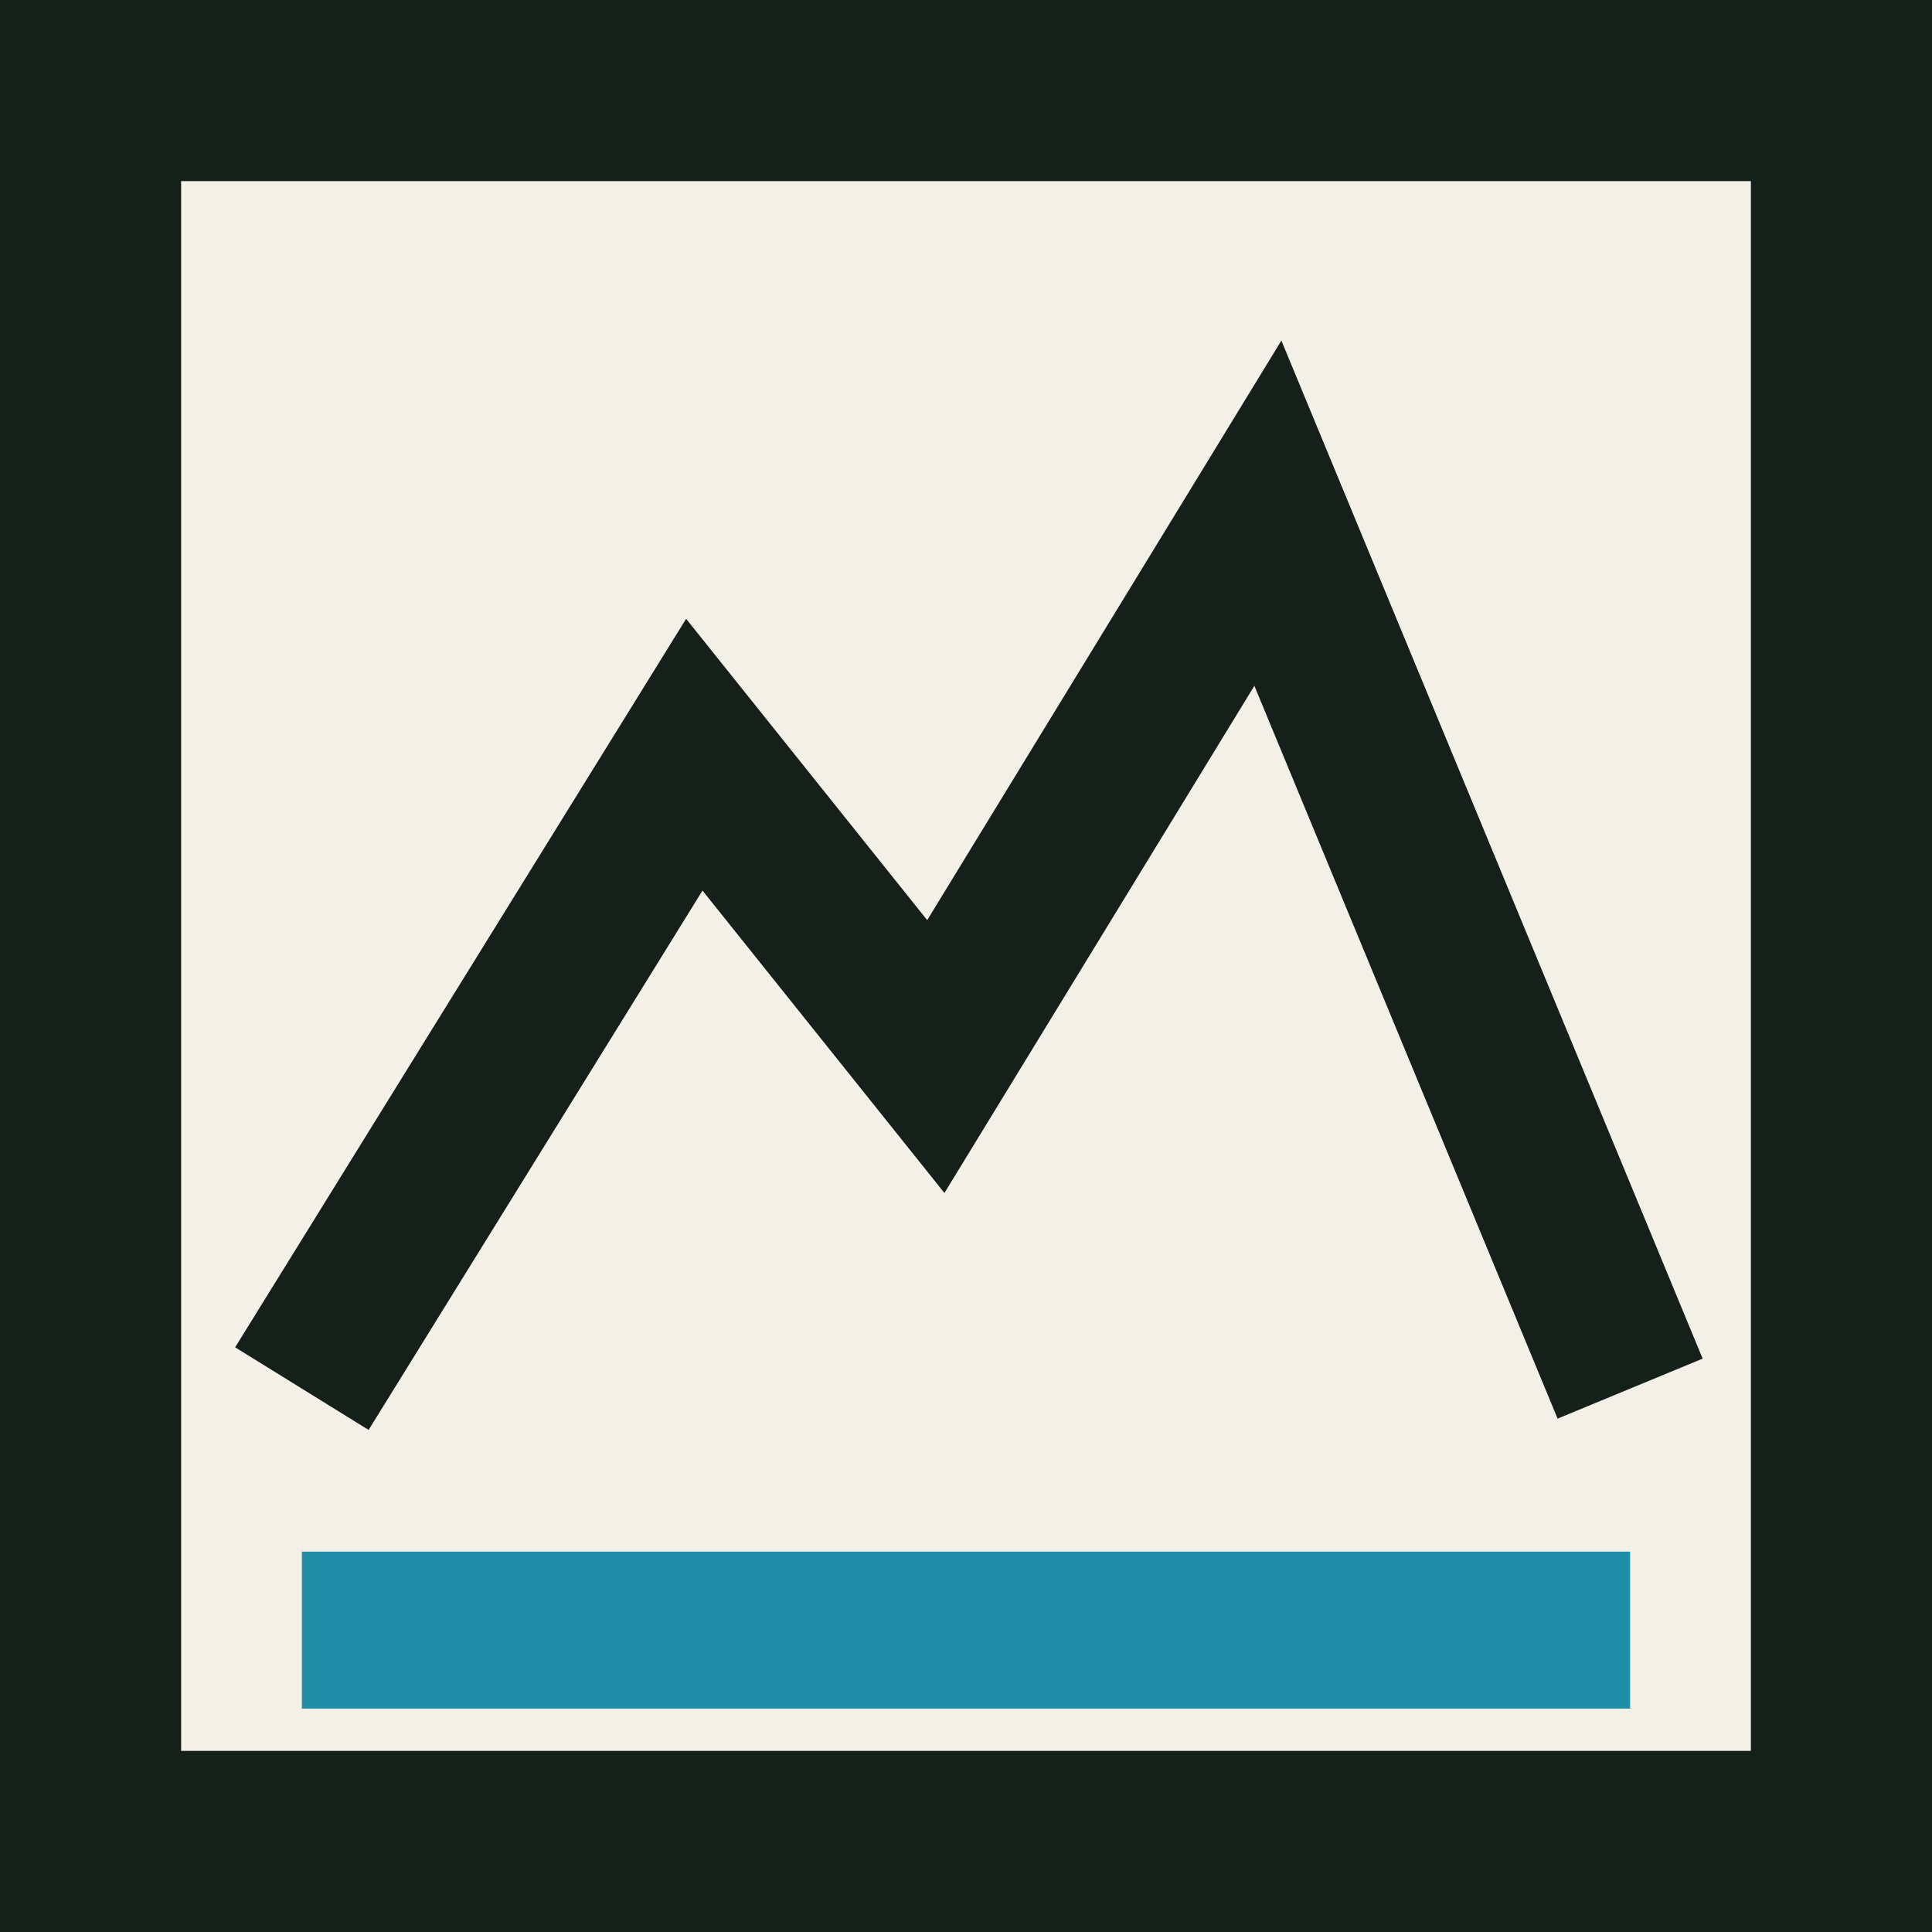
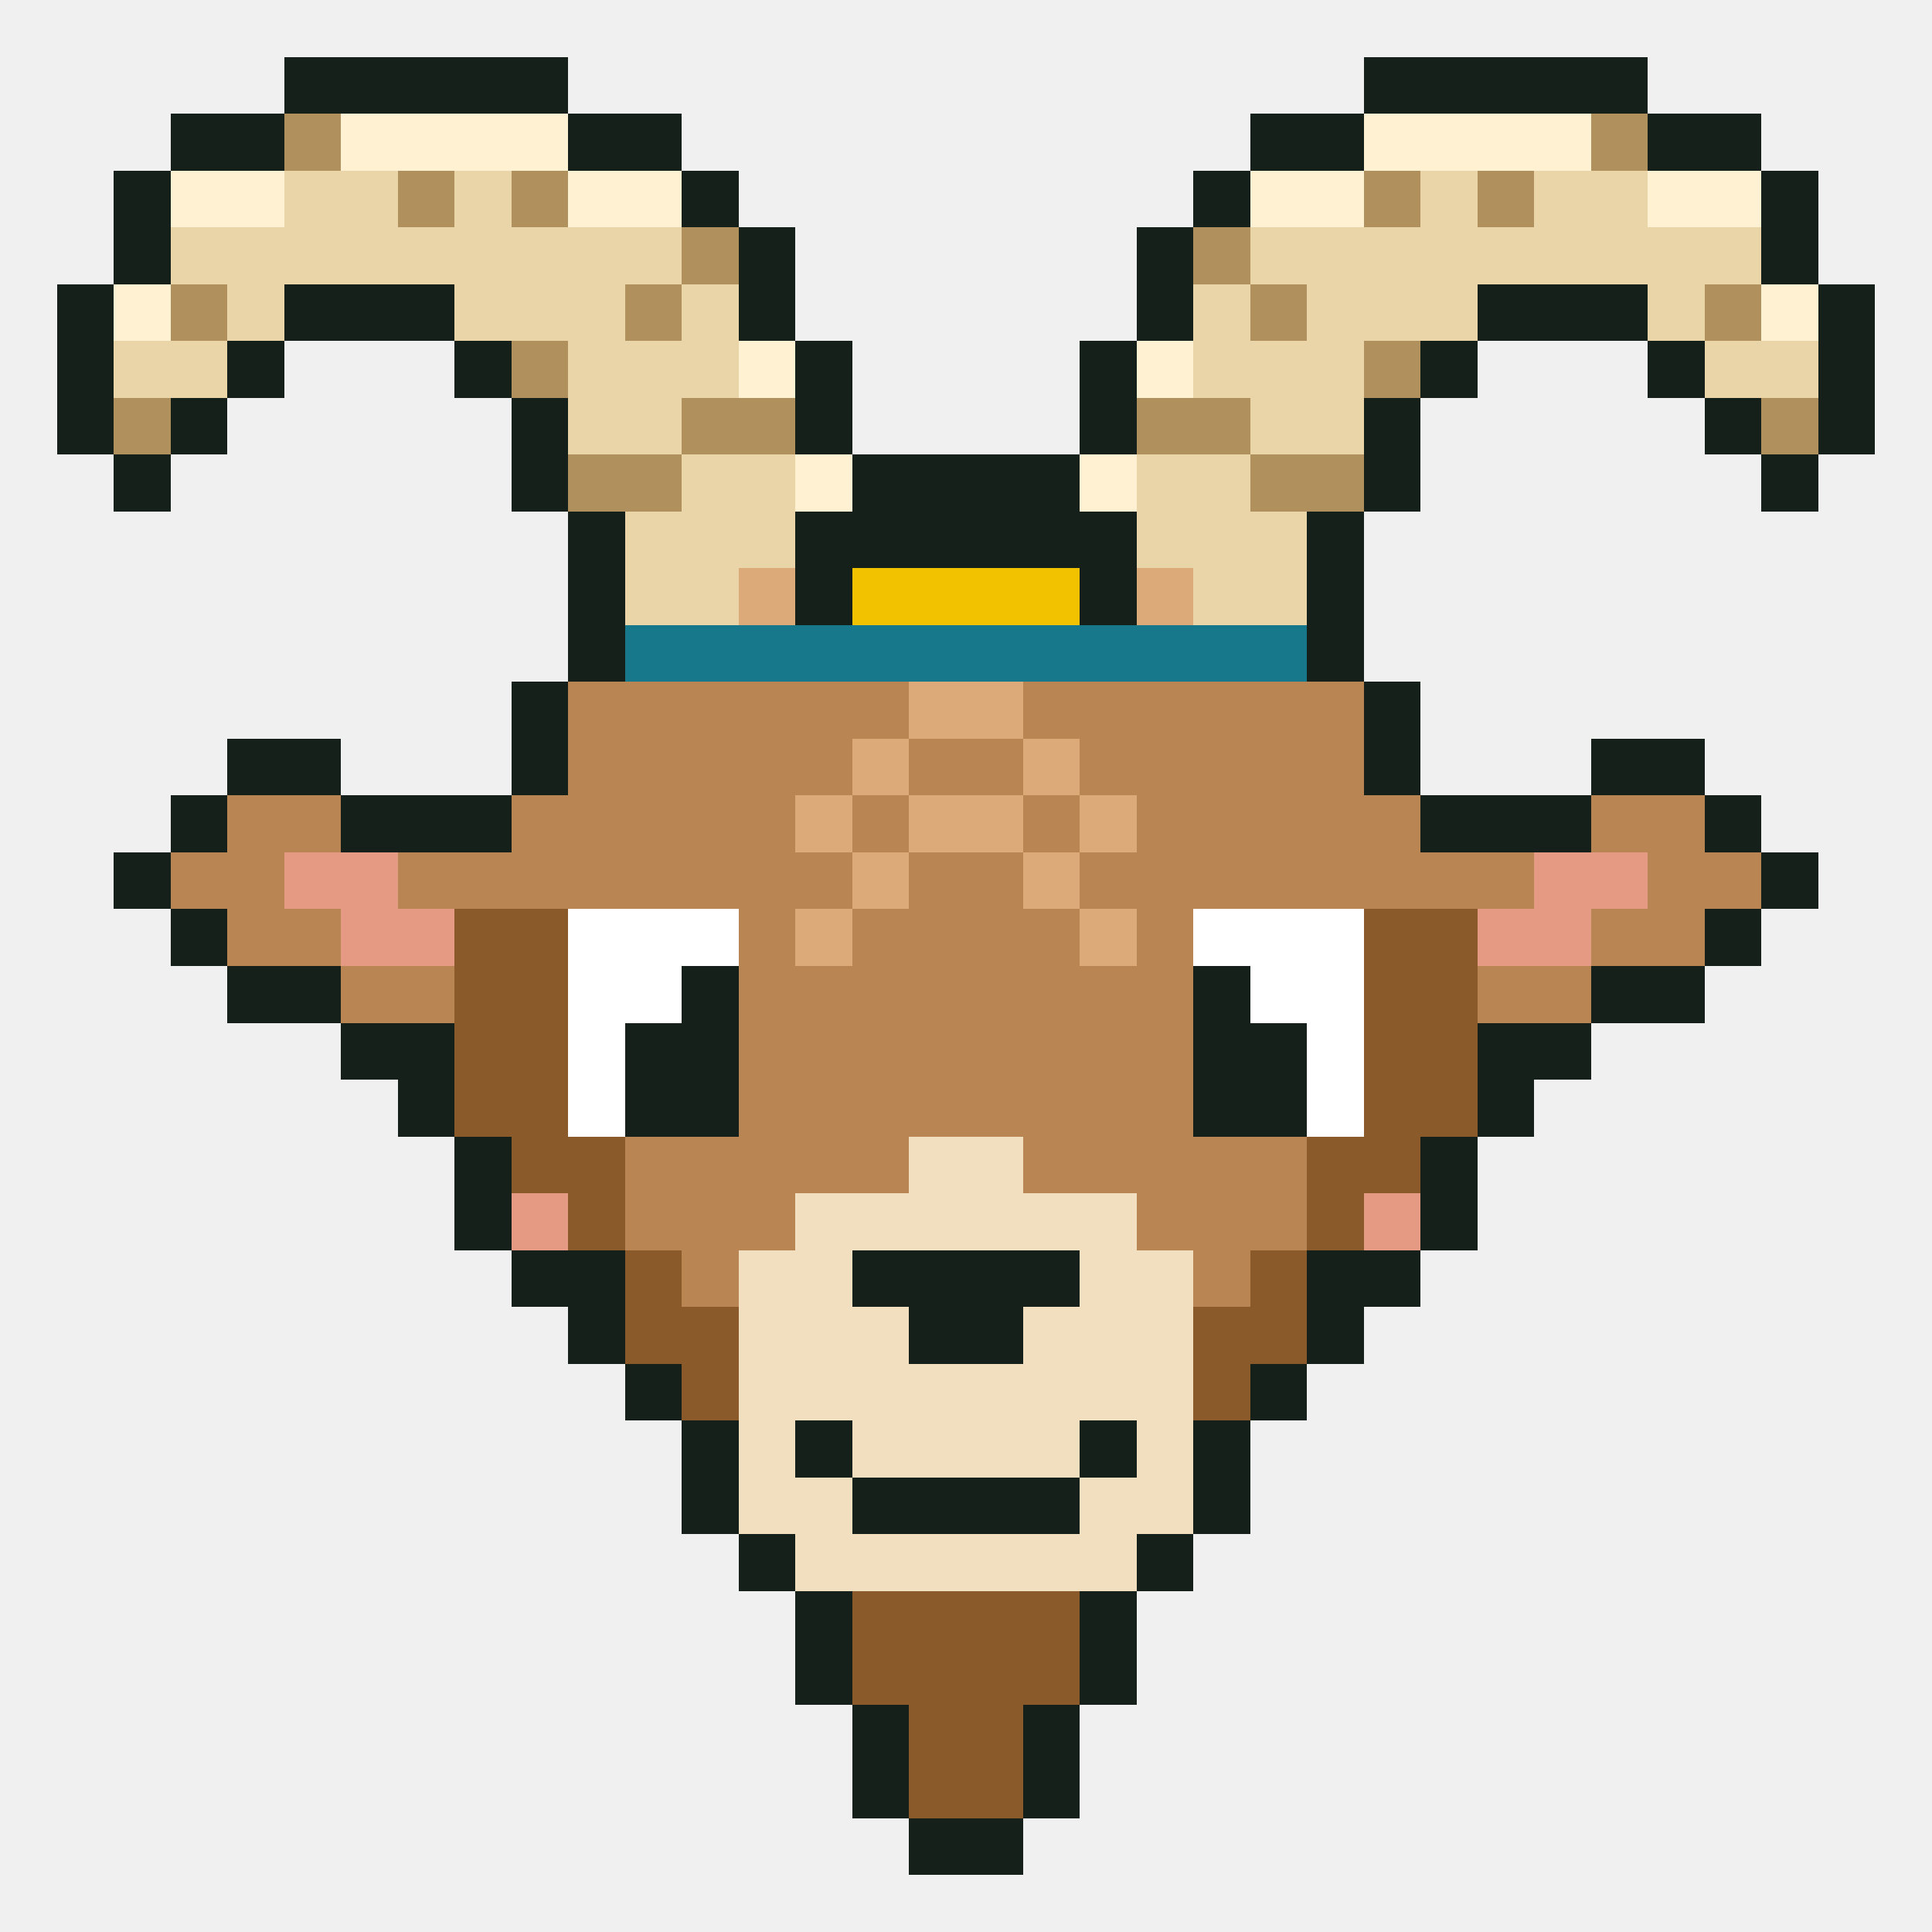
- <svg xmlns="http://www.w3.org/2000/svg" viewBox="0 0 32 32">
-   <rect x="1.5" y="1.5" width="29" height="29" fill="#F3F0E8" stroke="#16201B" stroke-width="3" />
-   <path d="M5 23 L11.5 12.5 L15.5 17.5 L21 8.5 L27 23" fill="none" stroke="#16201B" stroke-width="2.6" stroke-linejoin="miter" />
-   <path d="M5 27 H27" stroke="#1E8FA6" stroke-width="2.6" />
+ <svg xmlns="http://www.w3.org/2000/svg" viewBox="0 0 34 34" shape-rendering="crispEdges">
+   <style>.rim{fill:none}@media (prefers-color-scheme:dark){.rim{fill:#6E8C7E}}</style>
+   <path class="rim" d="M5 0h5v1h-5zM24 0h5v1h-5zM3 1h2v1h-2zM10 1h2v1h-2zM22 1h2v1h-2zM29 1h2v1h-2zM2 2h1v1h-1zM12 2h1v1h-1zM21 2h1v1h-1zM31 2h1v1h-1zM1 3h1v1h-1zM13 3h1v1h-1zM20 3h1v1h-1zM32 3h1v1h-1zM1 4h1v1h-1zM14 4h1v1h-1zM19 4h1v1h-1zM32 4h1v1h-1zM0 5h1v1h-1zM14 5h1v1h-1zM19 5h1v1h-1zM33 5h1v1h-1zM0 6h1v1h-1zM5 6h3v1h-3zM15 6h1v1h-1zM18 6h1v1h-1zM26 6h3v1h-3zM33 6h1v1h-1zM0 7h1v1h-1zM4 7h1v1h-1zM8 7h1v1h-1zM15 7h4v1h-4zM25 7h1v1h-1zM29 7h1v1h-1zM33 7h1v1h-1zM1 8h1v1h-1zM3 8h1v1h-1zM8 8h1v1h-1zM25 8h1v1h-1zM30 8h1v1h-1zM32 8h1v1h-1zM2 9h1v1h-1zM9 9h1v1h-1zM24 9h1v1h-1zM31 9h1v1h-1zM9 10h1v1h-1zM24 10h1v1h-1zM9 11h1v1h-1zM24 11h1v1h-1zM4 12h2v1h-2zM8 12h1v1h-1zM25 12h1v1h-1zM28 12h2v1h-2zM3 13h1v1h-1zM6 13h3v1h-3zM25 13h3v1h-3zM30 13h1v1h-1zM2 14h1v1h-1zM31 14h1v1h-1zM1 15h1v1h-1zM32 15h1v1h-1zM2 16h1v1h-1zM31 16h1v1h-1zM3 17h1v1h-1zM30 17h1v1h-1zM4 18h2v1h-2zM28 18h2v1h-2zM6 19h1v1h-1zM27 19h1v1h-1zM7 20h1v1h-1zM26 20h1v1h-1zM7 21h1v1h-1zM26 21h1v1h-1zM8 22h1v1h-1zM25 22h1v1h-1zM9 23h1v1h-1zM24 23h1v1h-1zM10 24h1v1h-1zM23 24h1v1h-1zM11 25h1v1h-1zM22 25h1v1h-1zM11 26h1v1h-1zM22 26h1v1h-1zM12 27h1v1h-1zM21 27h1v1h-1zM13 28h1v1h-1zM20 28h1v1h-1zM13 29h1v1h-1zM20 29h1v1h-1zM14 30h1v1h-1zM19 30h1v1h-1zM14 31h1v1h-1zM19 31h1v1h-1zM15 32h1v1h-1zM18 32h1v1h-1zM16 33h2v1h-2z" />
+   <path fill="#16201B" d="M5 1h5v1h-5zM24 1h5v1h-5zM3 2h2v1h-2zM10 2h2v1h-2zM22 2h2v1h-2zM29 2h2v1h-2zM2 3h1v1h-1zM12 3h1v1h-1zM21 3h1v1h-1zM31 3h1v1h-1zM2 4h1v1h-1zM13 4h1v1h-1zM20 4h1v1h-1zM31 4h1v1h-1zM1 5h1v1h-1zM5 5h3v1h-3zM13 5h1v1h-1zM20 5h1v1h-1zM26 5h3v1h-3zM32 5h1v1h-1zM1 6h1v1h-1zM4 6h1v1h-1zM8 6h1v1h-1zM14 6h1v1h-1zM19 6h1v1h-1zM25 6h1v1h-1zM29 6h1v1h-1zM32 6h1v1h-1zM1 7h1v1h-1zM3 7h1v1h-1zM9 7h1v1h-1zM14 7h1v1h-1zM19 7h1v1h-1zM24 7h1v1h-1zM30 7h1v1h-1zM32 7h1v1h-1zM2 8h1v1h-1zM9 8h1v1h-1zM15 8h4v1h-4zM24 8h1v1h-1zM31 8h1v1h-1zM10 9h1v1h-1zM14 9h6v1h-6zM23 9h1v1h-1zM10 10h1v1h-1zM14 10h1v1h-1zM19 10h1v1h-1zM23 10h1v1h-1zM10 11h1v1h-1zM23 11h1v1h-1zM9 12h1v1h-1zM24 12h1v1h-1zM4 13h2v1h-2zM9 13h1v1h-1zM24 13h1v1h-1zM28 13h2v1h-2zM3 14h1v1h-1zM6 14h3v1h-3zM25 14h3v1h-3zM30 14h1v1h-1zM2 15h1v1h-1zM31 15h1v1h-1zM3 16h1v1h-1zM30 16h1v1h-1zM4 17h2v1h-2zM12 17h1v1h-1zM21 17h1v1h-1zM28 17h2v1h-2zM6 18h2v1h-2zM11 18h2v1h-2zM21 18h2v1h-2zM26 18h2v1h-2zM7 19h1v1h-1zM11 19h2v1h-2zM21 19h2v1h-2zM26 19h1v1h-1zM8 20h1v1h-1zM25 20h1v1h-1zM8 21h1v1h-1zM25 21h1v1h-1zM9 22h2v1h-2zM15 22h4v1h-4zM23 22h2v1h-2zM10 23h1v1h-1zM16 23h2v1h-2zM23 23h1v1h-1zM11 24h1v1h-1zM22 24h1v1h-1zM12 25h1v1h-1zM14 25h1v1h-1zM19 25h1v1h-1zM21 25h1v1h-1zM12 26h1v1h-1zM15 26h4v1h-4zM21 26h1v1h-1zM13 27h1v1h-1zM20 27h1v1h-1zM14 28h1v1h-1zM19 28h1v1h-1zM14 29h1v1h-1zM19 29h1v1h-1zM15 30h1v1h-1zM18 30h1v1h-1zM15 31h1v1h-1zM18 31h1v1h-1zM16 32h2v1h-2z" />
+   <path fill="#B0915E" d="M5 2h1v1h-1zM28 2h1v1h-1zM7 3h1v1h-1zM9 3h1v1h-1zM24 3h1v1h-1zM26 3h1v1h-1zM12 4h1v1h-1zM21 4h1v1h-1zM3 5h1v1h-1zM11 5h1v1h-1zM22 5h1v1h-1zM30 5h1v1h-1zM9 6h1v1h-1zM24 6h1v1h-1zM2 7h1v1h-1zM12 7h2v1h-2zM20 7h2v1h-2zM31 7h1v1h-1zM10 8h2v1h-2zM22 8h2v1h-2z" />
+   <path fill="#FFF1D2" d="M6 2h4v1h-4zM24 2h4v1h-4zM3 3h2v1h-2zM10 3h2v1h-2zM22 3h2v1h-2zM29 3h2v1h-2zM2 5h1v1h-1zM31 5h1v1h-1zM13 6h1v1h-1zM20 6h1v1h-1zM14 8h1v1h-1zM19 8h1v1h-1z" />
+   <path fill="#EAD5A9" d="M5 3h2v1h-2zM8 3h1v1h-1zM25 3h1v1h-1zM27 3h2v1h-2zM3 4h9v1h-9zM22 4h9v1h-9zM4 5h1v1h-1zM8 5h3v1h-3zM12 5h1v1h-1zM21 5h1v1h-1zM23 5h3v1h-3zM29 5h1v1h-1zM2 6h2v1h-2zM10 6h3v1h-3zM21 6h3v1h-3zM30 6h2v1h-2zM10 7h2v1h-2zM22 7h2v1h-2zM12 8h2v1h-2zM20 8h2v1h-2zM11 9h3v1h-3zM20 9h3v1h-3zM11 10h2v1h-2zM21 10h2v1h-2z" />
+   <path fill="#DCAA78" d="M13 10h1v1h-1zM20 10h1v1h-1zM16 12h2v1h-2zM15 13h1v1h-1zM18 13h1v1h-1zM14 14h1v1h-1zM16 14h2v1h-2zM19 14h1v1h-1zM15 15h1v1h-1zM18 15h1v1h-1zM14 16h1v1h-1zM19 16h1v1h-1z" />
+   <path fill="#F2C200" d="M15 10h4v1h-4z" />
+   <path fill="#17788C" d="M11 11h12v1h-12z" />
+   <path fill="#B98552" d="M10 12h6v1h-6zM18 12h6v1h-6zM10 13h5v1h-5zM16 13h2v1h-2zM19 13h5v1h-5zM4 14h2v1h-2zM9 14h5v1h-5zM15 14h1v1h-1zM18 14h1v1h-1zM20 14h5v1h-5zM28 14h2v1h-2zM3 15h2v1h-2zM7 15h8v1h-8zM16 15h2v1h-2zM19 15h8v1h-8zM29 15h2v1h-2zM4 16h2v1h-2zM13 16h1v1h-1zM15 16h4v1h-4zM20 16h1v1h-1zM28 16h2v1h-2zM6 17h2v1h-2zM13 17h8v1h-8zM26 17h2v1h-2zM13 18h8v1h-8zM13 19h8v1h-8zM11 20h5v1h-5zM18 20h5v1h-5zM11 21h3v1h-3zM20 21h3v1h-3zM12 22h1v1h-1zM21 22h1v1h-1z" />
+   <path fill="#E59A84" d="M5 15h2v1h-2zM27 15h2v1h-2zM6 16h2v1h-2zM26 16h2v1h-2zM9 21h1v1h-1zM24 21h1v1h-1z" />
+   <path fill="#8A5A2B" d="M8 16h2v1h-2zM24 16h2v1h-2zM8 17h2v1h-2zM24 17h2v1h-2zM8 18h2v1h-2zM24 18h2v1h-2zM8 19h2v1h-2zM24 19h2v1h-2zM9 20h2v1h-2zM23 20h2v1h-2zM10 21h1v1h-1zM23 21h1v1h-1zM11 22h1v1h-1zM22 22h1v1h-1zM11 23h2v1h-2zM21 23h2v1h-2zM12 24h1v1h-1zM21 24h1v1h-1zM15 28h4v1h-4zM15 29h4v1h-4zM16 30h2v1h-2zM16 31h2v1h-2z" />
+   <path fill="#FFFFFF" d="M10 16h3v1h-3zM21 16h3v1h-3zM10 17h2v1h-2zM22 17h2v1h-2zM10 18h1v1h-1zM23 18h1v1h-1zM10 19h1v1h-1zM23 19h1v1h-1z" />
+   <path fill="#F1DFC0" d="M16 20h2v1h-2zM14 21h6v1h-6zM13 22h2v1h-2zM19 22h2v1h-2zM13 23h3v1h-3zM18 23h3v1h-3zM13 24h8v1h-8zM13 25h1v1h-1zM15 25h4v1h-4zM20 25h1v1h-1zM13 26h2v1h-2zM19 26h2v1h-2zM14 27h6v1h-6z" />
</svg>
